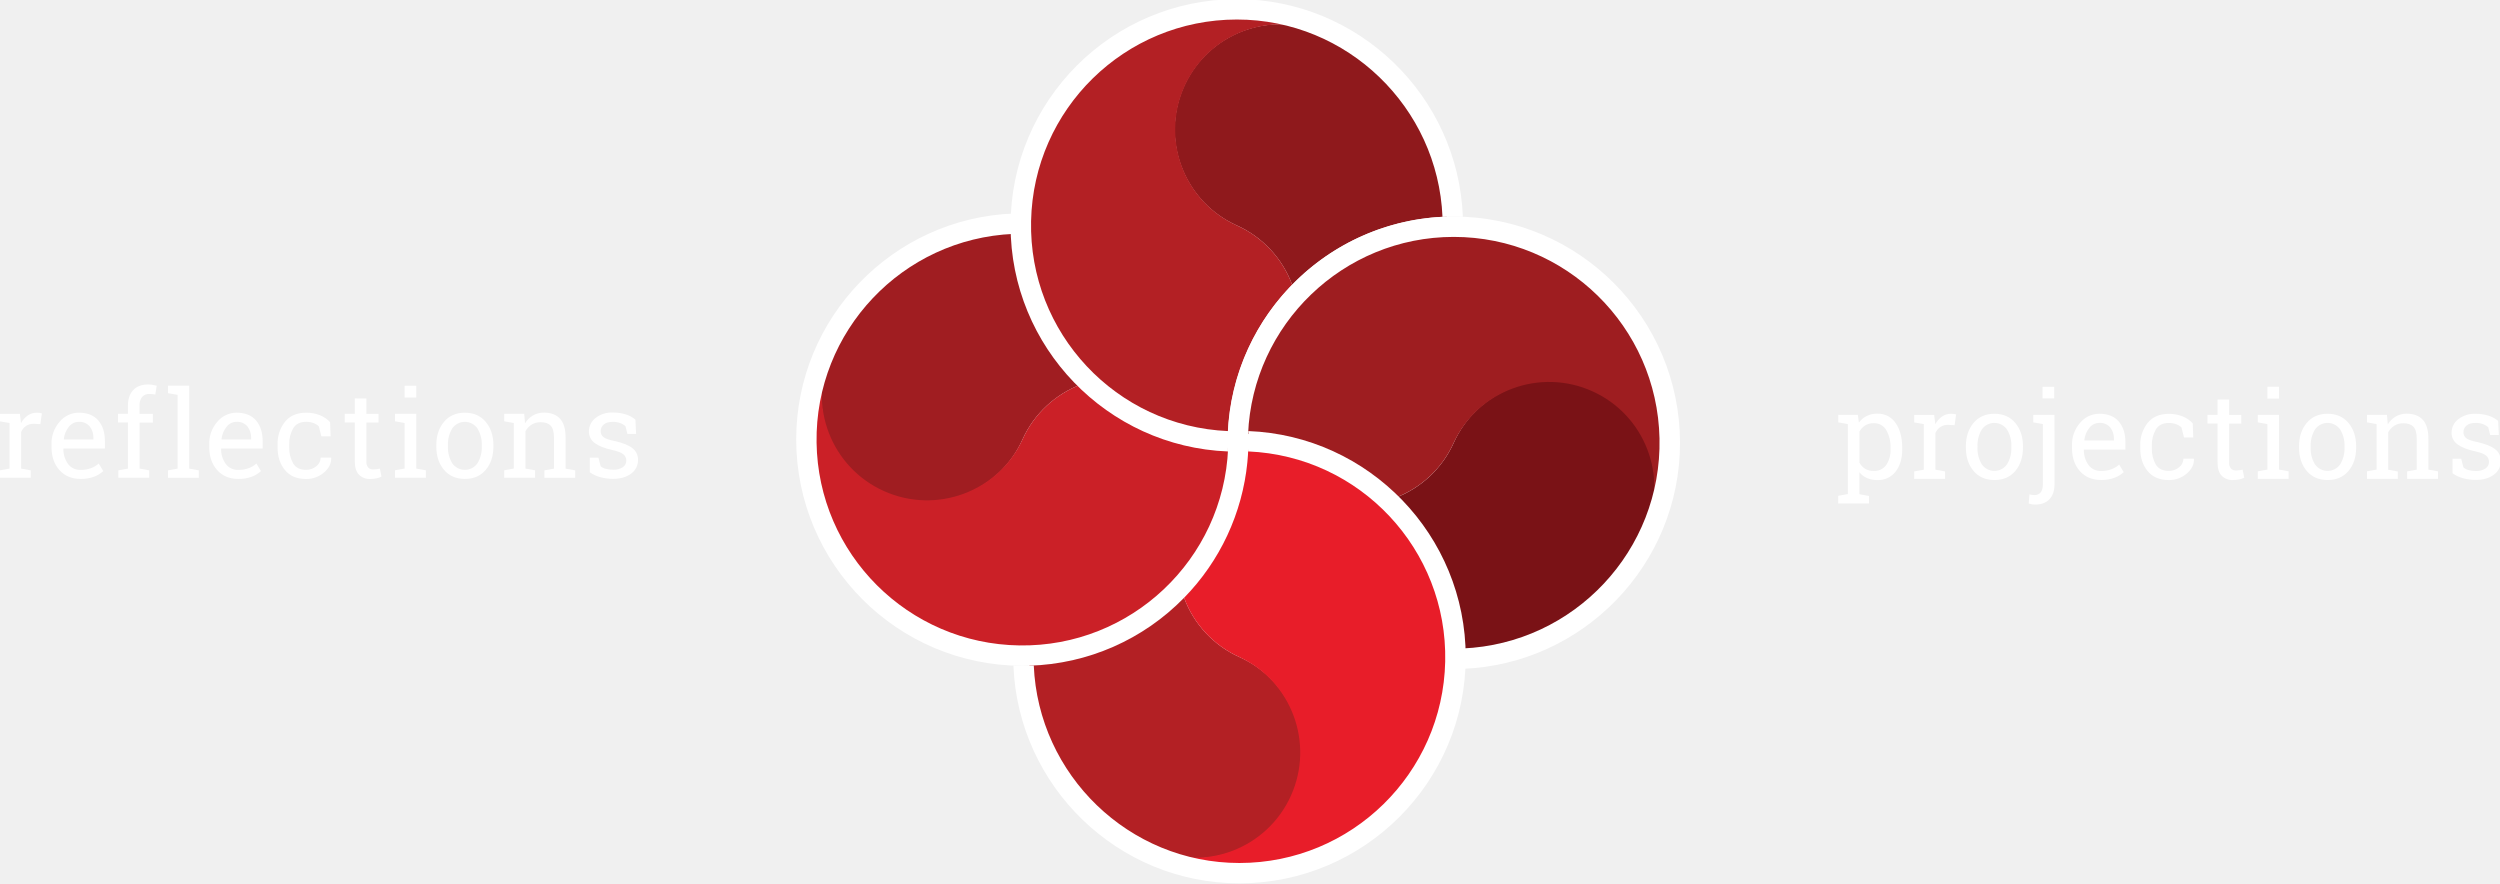
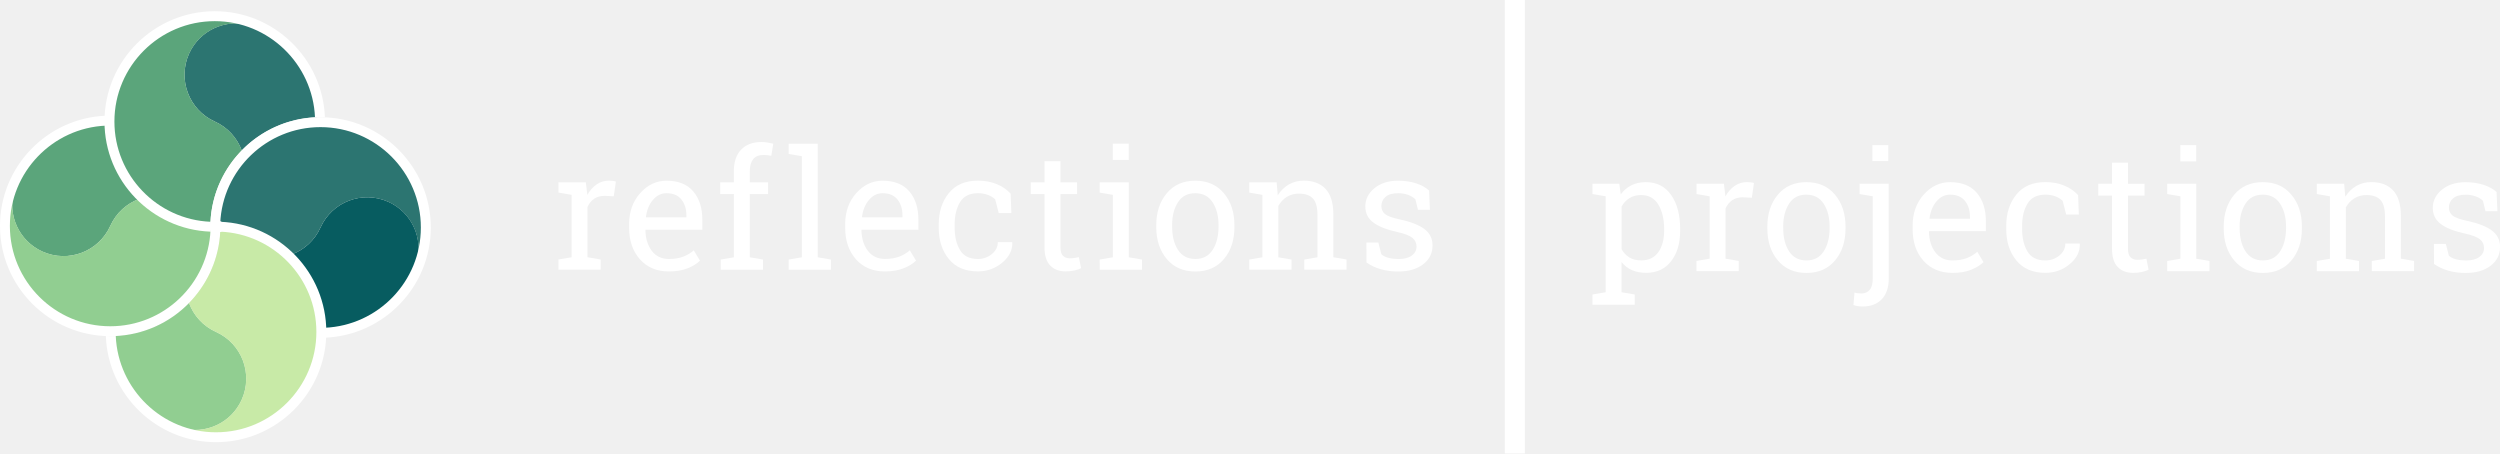
- <svg xmlns="http://www.w3.org/2000/svg" id="Layer_1" data-name="Layer 1" viewBox="0 0 1441 509">
-   <defs>
-     <style>
-       .cls-1 {
-         fill: #a01d21;
-       }
- 
-       .cls-2 {
-         fill: none;
-       }
- 
-       .cls-3 {
-         fill: #cb2027;
-       }
- 
-       .cls-4 {
-         fill: #fff;
-       }
- 
-       .cls-5 {
-         fill: #8f191c;
-       }
- 
-       .cls-6 {
-         fill: #b32024;
-       }
- 
-       .cls-7 {
-         fill: #e81d29;
-       }
- 
-       .cls-8 {
-         fill: #7a1216;
-       }
- 
-       .cls-9 {
-         fill: #9e1d20;
-       }
-     </style>
-   </defs>
-   <path class="cls-1" d="M589.34,253.36a60.45,60.45,0,0,1,34.18-31.91,130,130,0,0,1-39.3-89.17,120.55,120.55,0,0,0-108.44,79.36,60.64,60.64,0,0,0,113.56,41.72Z" />
-   <path class="cls-2" d="M705.23,276.47c0-.08,0-.17,0-.25C705.23,276.31,705.23,276.39,705.23,276.47Z" />
-   <path class="cls-2" d="M705,284.18c0-.1,0-.2,0-.3C705,284,705,284.09,705,284.18Z" />
-   <path class="cls-3" d="M704.55,287.57a60.55,60.55,0,0,1-4.62,15.6,121.29,121.29,0,1,1-221.19-99.62,60.65,60.65,0,0,0,110.59,49.81,60.45,60.45,0,0,1,34.18-31.91,130,130,0,0,0,78.22,36.5h0c2.58.25,5.2.41,7.82.51a120.94,120.94,0,0,1-5,29.35C704.54,287.73,704.54,287.65,704.55,287.57Z" />
-   <path class="cls-4" d="M714.53,258.58q-3.34,0-6.64-.17A118.67,118.67,0,1,1,584.29,134.81q-.17-3.3-.17-6.64c0-1.71.06-3.4.13-5.1-69.56,2.69-125.32,60.08-125.32,130.28A130.56,130.56,0,0,0,589.34,383.77c70.2,0,127.6-55.76,130.29-125.32C717.94,258.52,716.24,258.58,714.53,258.58Z" />
-   <path class="cls-5" d="M712.9,129.95a60.45,60.45,0,0,1,31.91,34.18A130,130,0,0,1,834,124.83,120.55,120.55,0,0,0,754.61,16.39,60.64,60.64,0,0,0,712.9,129.95Z" />
-   <path class="cls-2" d="M689.79,245.82h0Z" />
-   <path class="cls-2" d="M682.08,245.56l.3,0Z" />
-   <path class="cls-6" d="M678.69,245.14a60.55,60.55,0,0,1-15.6-4.62A121.29,121.29,0,1,1,762.71,19.33,60.65,60.65,0,0,0,712.9,129.93a60.45,60.45,0,0,1,31.91,34.18,130,130,0,0,0-36.5,78.22h0c-.25,2.59-.41,5.2-.51,7.82a120.94,120.94,0,0,1-29.35-5Z" />
-   <path class="cls-4" d="M707.68,255.12q0-3.34.17-6.64A118.67,118.67,0,0,1,712.9,11.25c63.74,0,115.89,50.67,118.55,113.77q3.3-.17,6.64-.17c1.71,0,3.4.06,5.1.13C840.5,55.42,783.11-.49,712.9-.49A130.56,130.56,0,0,0,582.49,129.93c0,70.2,55.76,127.6,125.32,130.29C707.74,258.52,707.68,256.82,707.68,255.12Z" />
-   <path class="cls-6" d="M714.42,378.75a60.45,60.45,0,0,1-31.91-34.18,129.82,129.82,0,0,1-89.15,39.14A120.51,120.51,0,0,0,672.71,492.3a60.64,60.64,0,0,0,41.72-113.56Z" />
-   <path class="cls-2" d="M737.54,262.86h0Z" />
-   <path class="cls-2" d="M745.25,263.11l-.3,0Z" />
-   <path class="cls-7" d="M748.63,263.54a60.55,60.55,0,0,1,15.6,4.62,121.29,121.29,0,1,1-99.62,221.19,60.65,60.65,0,0,0,49.81-110.59,60.45,60.45,0,0,1-31.91-34.18A130,130,0,0,0,719,266.35h0c.25-2.59.41-5.2.51-7.82a120.94,120.94,0,0,1,29.35,5Z" />
-   <path class="cls-4" d="M719.51,260.14a24.14,24.14,0,0,1-11.66,0,22.47,22.47,0,0,1,0-11.66,17.66,17.66,0,0,1,11.66,0,15.94,15.94,0,0,1,0,11.66Z" />
-   <path class="cls-8" d="M837.94,255.23a60.45,60.45,0,0,1-34.18,31.91,130,130,0,0,1,39.3,89.17A120.55,120.55,0,0,0,951.5,296.95a60.64,60.64,0,0,0-113.56-41.72Z" />
-   <path class="cls-2" d="M722.05,232.11c0,.08,0,.17,0,.25C722.06,232.28,722.06,232.19,722.05,232.11Z" />
-   <path class="cls-2" d="M722.31,224.4c0,.1,0,.2,0,.3C722.28,224.6,722.3,224.5,722.31,224.4Z" />
-   <path class="cls-9" d="M722.73,221a60.55,60.55,0,0,1,4.62-15.6A121.29,121.29,0,1,1,948.54,305a60.65,60.65,0,0,0-110.59-49.81,60.45,60.45,0,0,1-34.18,31.91,130,130,0,0,0-78.22-36.5h0c-2-.2-4.09-.34-6.16-.44-.56,0,0-1-.51-1,0-.66-1.09-.37-1-1a120.8,120.8,0,0,1,4.93-27.36C722.75,220.86,722.75,220.94,722.73,221Z" />
-   <path class="cls-4" d="M712.75,250c2.23,0,4.44.09,6.64.2,2.66-63.1,54.81-113.65,118.55-113.65A118.67,118.67,0,0,1,843,373.78q.17,3.3.17,6.64c0,1.71-.06,3.4-.13,5.1,69.56-2.69,125.32-60.08,125.32-130.28A130.56,130.56,0,0,0,837.94,124.82c-70.2,0-127.6,55.76-130.29,125.32C709.35,250.07,711,250,712.75,250Z" />
-   <path class="cls-4" d="M719.65,253.56q0,3.34-.17,6.64a118.67,118.67,0,0,1-5.06,237.23c-63.74,0-115.89-50.76-118.55-113.86-2.2.11-4.3.2-6.53.2-1.71,0-3.51-.1-5.21-.16,2.69,69.56,60.08,125.55,130.28,125.55A130.56,130.56,0,0,0,844.84,378.75c0-70.2-55.76-127.6-125.32-130.29C719.58,250.15,719.65,251.85,719.65,253.56Z" />
+ <svg xmlns="http://www.w3.org/2000/svg" version="1.1" id="Layer_1" x="0px" y="0px" viewBox="0 0 4857.3 881" style="enable-background:new 0 0 4857.3 881;" xml:space="preserve">
+   <style type="text/css">
+ 	.st0{fill:#FFFFFF;}
+ 	.st1{fill:#5BA57B;}
+ 	.st2{fill:none;}
+ 	.st3{fill:#91CE91;}
+ 	.st4{fill:#2C7571;}
+ 	.st5{fill:#C8EAA7;}
+ 	.st6{fill:#075C60;}
+ </style>
  <g>
-     <path class="cls-4" d="M-.05,242.87v-4.32H11.47l.65,5.34A12.85,12.85,0,0,1,16,239.47a9,9,0,0,1,5.25-1.6,11.44,11.44,0,0,1,1.62.12,9,9,0,0,1,1.27.26l-.88,6.22-3.81-.2A7.67,7.67,0,0,0,15,245.51,8,8,0,0,0,12.19,249V270.1l5.54,1v4.28H-.05v-4.28l5.54-1V243.83Z" />
-     <path class="cls-4" d="M46.45,276.05q-7.68,0-12.22-5.12t-4.54-13.27v-1.5a18.86,18.86,0,0,1,4.67-13.07,14.4,14.4,0,0,1,11.06-5.22q7.41,0,11.24,4.49t3.82,12v4.18H36.63l-.1.17a14.54,14.54,0,0,0,2.69,8.72,8.56,8.56,0,0,0,7.24,3.42,16.85,16.85,0,0,0,6-1,13.73,13.73,0,0,0,4.44-2.67l2.62,4.35a16.06,16.06,0,0,1-5.22,3.21A20.86,20.86,0,0,1,46.45,276.05Zm-1-32.91A7.26,7.26,0,0,0,39.69,246a13.44,13.44,0,0,0-2.92,7.12l.07.17h17v-.88a10.27,10.27,0,0,0-2.11-6.59A7.51,7.51,0,0,0,45.43,243.15Z" />
-     <path class="cls-4" d="M68,243.52v-5h5.74V233.9q0-5.88,3.08-9.09t8.58-3.21a14.85,14.85,0,0,1,2.33.19q1.17.19,2.6.53l-.82,5.1q-.61-.14-1.48-.24a15.27,15.27,0,0,0-1.78-.1,5.33,5.33,0,0,0-4.39,1.75,7.87,7.87,0,0,0-1.43,5.08v4.66h7.68v5H80.46V270.1l5.54,1v4.28H68.22v-4.28l5.54-1V243.52Z" />
-     <path class="cls-4" d="M96.82,226.63v-4.32h12.24v47.8l5.54,1v4.28H96.82v-4.28l5.54-1V227.58Z" />
-     <path class="cls-4" d="M137.37,276.05q-7.68,0-12.22-5.12t-4.54-13.27v-1.5a18.86,18.86,0,0,1,4.67-13.07,14.4,14.4,0,0,1,11.06-5.22q7.41,0,11.24,4.49t3.82,12v4.18H127.54l-.1.17a14.54,14.54,0,0,0,2.69,8.72,8.56,8.56,0,0,0,7.24,3.42,16.85,16.85,0,0,0,6-1,13.73,13.73,0,0,0,4.44-2.67l2.62,4.35a16.06,16.06,0,0,1-5.22,3.21A20.86,20.86,0,0,1,137.37,276.05Zm-1-32.91A7.26,7.26,0,0,0,130.6,246a13.44,13.44,0,0,0-2.92,7.12l.07.17h17v-.88a10.27,10.27,0,0,0-2.11-6.59A7.51,7.51,0,0,0,136.35,243.15Z" />
-     <path class="cls-4" d="M176.44,270.82a9,9,0,0,0,5.86-2.06,6.28,6.28,0,0,0,2.53-5h6l.07.2q.17,4.76-4.23,8.45a15.48,15.48,0,0,1-10.25,3.69q-8,0-12.25-5.23T160,257.66v-1.43a20.16,20.16,0,0,1,4.25-13.1q4.25-5.25,12.24-5.25a20.53,20.53,0,0,1,7.94,1.46,16,16,0,0,1,5.83,4l.31,8.16h-5.34l-1.46-5.78a8.86,8.86,0,0,0-3.06-1.87,11.74,11.74,0,0,0-4.22-.71q-5.27,0-7.53,3.79a17.85,17.85,0,0,0-2.26,9.3v1.43a18.07,18.07,0,0,0,2.24,9.4Q171.14,270.82,176.44,270.82Z" />
-     <path class="cls-4" d="M211.19,229.69v8.87h7v5h-7v22.33a5,5,0,0,0,1.07,3.64,3.87,3.87,0,0,0,2.84,1.05,14.58,14.58,0,0,0,2-.15q1.1-.15,1.85-.32l.92,4.59a8.58,8.58,0,0,1-2.79,1,17.62,17.62,0,0,1-3.67.39,8.67,8.67,0,0,1-6.49-2.46q-2.41-2.46-2.41-7.73V243.52h-5.81v-5h5.81v-8.87Z" />
-     <path class="cls-4" d="M227.69,271.06l5.54-1V243.83l-5.54-1v-4.32h12.24V270.1l5.54,1v4.28H227.69Zm12.24-41.91h-6.7v-6.83h6.7Z" />
-     <path class="cls-4" d="M251.49,256.61q0-8.16,4.42-13.44t12-5.29q7.61,0,12.05,5.27t4.44,13.46v.75q0,8.23-4.42,13.46t-12,5.23q-7.65,0-12.07-5.25t-4.42-13.44Zm6.7.75a17.44,17.44,0,0,0,2.46,9.65,8.87,8.87,0,0,0,14.57,0,17.35,17.35,0,0,0,2.48-9.65v-.75a17.39,17.39,0,0,0-2.48-9.62,8.84,8.84,0,0,0-14.58,0,17.58,17.58,0,0,0-2.45,9.62Z" />
-     <path class="cls-4" d="M290.63,271.06l5.54-1V243.83l-5.54-1v-4.32h11.52l.48,5.47a13.35,13.35,0,0,1,4.61-4.54,12.29,12.29,0,0,1,6.31-1.61q5.95,0,9.21,3.48T326,252.12v18l5.54,1v4.28H313.78v-4.28l5.54-1V252.26q0-4.86-1.92-6.9t-5.86-2a9.44,9.44,0,0,0-5.12,1.39,10.19,10.19,0,0,0-3.55,3.81V270.1l5.54,1v4.28H290.63Z" />
-     <path class="cls-4" d="M366.64,250.12h-5l-1.09-4.42a9.08,9.08,0,0,0-3.08-1.85,11.87,11.87,0,0,0-4.2-.7q-3.57,0-5.3,1.56a4.9,4.9,0,0,0-1.73,3.77,4.21,4.21,0,0,0,1.53,3.43q1.53,1.26,6.22,2.24,7,1.5,10.37,4.06a8.19,8.19,0,0,1,3.4,6.88,9.5,9.5,0,0,1-4,7.92q-4,3-10.35,3a26.87,26.87,0,0,1-7.51-1,20,20,0,0,1-5.95-2.8l0-8.4h5l1.26,4.93a7,7,0,0,0,3.14,1.53,17.37,17.37,0,0,0,4.06.48,9.48,9.48,0,0,0,5.59-1.45,4.46,4.46,0,0,0,2-3.79,4.56,4.56,0,0,0-1.68-3.64q-1.68-1.43-6.37-2.48-6.7-1.46-10.1-4a8,8,0,0,1-3.4-6.8,9.6,9.6,0,0,1,3.82-7.65,15.09,15.09,0,0,1,9.94-3.16,24.16,24.16,0,0,1,7.51,1.09,15.67,15.67,0,0,1,5.54,3Z" />
+     <path class="st0" d="M1085,374.1v-19.9h53.2l3,24.6c4.3-8.1,10.4-15.1,17.8-20.4c7.1-4.9,15.6-7.5,24.2-7.4c2.5,0,5,0.2,7.5,0.5   c2,0.3,4,0.6,5.9,1.2l-4.1,28.7l-17.6-0.9c-8.2,0-15,1.9-20.6,5.7c-5.7,4-10.2,9.6-12.9,16.1v97.5l25.6,4.4V524h-82v-19.8l25.6-4.4   V378.6L1085,374.1z" />
+     <path class="st0" d="M1299.7,527.4c-23.6,0-42.5-7.9-56.4-23.6s-21-36.2-21-61.3v-6.9c0-24.2,7.2-44.3,21.6-60.4   s31.4-24.1,51.1-24.1c22.8,0,40.1,6.9,51.9,20.7c11.8,13.8,17.7,32.2,17.7,55.2v19.3h-110.1l-0.5,0.8c0.3,16.3,4.4,29.7,12.4,40.3   c8,10.5,19.1,15.8,33.4,15.8c10.5,0,19.6-1.5,27.6-4.5c7.5-2.8,14.5-7,20.5-12.3l12.1,20.1c-6.1,5.9-14.1,10.8-24.1,14.8   S1313.8,527.4,1299.7,527.4z M1295,375.4c-10.4,0-19.2,4.4-26.5,13.1s-11.8,19.7-13.5,32.9l0.3,0.8h78.3v-4.1   c0-12.1-3.2-22.3-9.7-30.5S1307.8,375.4,1295,375.4z" />
+     <path class="st0" d="M1399.3,377.1v-22.9h26.5v-21.5c0-18.1,4.7-32.1,14.2-42s22.7-14.8,39.6-14.8c3.6,0,7.2,0.3,10.8,0.9   c3.6,0.6,7.6,1.4,12,2.4l-3.8,23.5c-1.9-0.4-4.2-0.8-6.8-1.1c-2.7-0.3-5.5-0.5-8.2-0.5c-9.1,0-15.9,2.7-20.2,8.1   s-6.6,13.2-6.6,23.5v21.5h35.5v22.9h-35.5v122.8l25.6,4.4v19.8h-82.1v-19.8l25.6-4.4V377.1H1399.3z" />
+     <path class="st0" d="M1532.3,299.1v-19.9h56.5v220.7l25.6,4.4v19.8h-82.1v-19.8l25.6-4.4V303.5L1532.3,299.1z" />
+     <path class="st0" d="M1719.5,527.4c-23.6,0-42.5-7.9-56.4-23.6s-21-36.2-21-61.3v-6.9c0-24.2,7.2-44.3,21.6-60.4   s31.4-24.1,51.1-24.1c22.8,0,40.1,6.9,51.9,20.7c11.8,13.8,17.7,32.2,17.7,55.2v19.3h-110.2l-0.5,0.8c0.3,16.3,4.5,29.7,12.5,40.2   s19.1,15.8,33.4,15.8c10.5,0,19.6-1.5,27.6-4.5c7.5-2.8,14.5-7,20.5-12.3l12.1,20.1c-6.1,5.9-14.1,10.8-24.1,14.8   C1745.6,525.3,1733.6,527.3,1719.5,527.4z M1714.8,375.4c-10.4,0-19.2,4.4-26.5,13.1s-11.8,19.7-13.5,32.9l0.3,0.8h78.3v-4.1   c0-12.1-3.2-22.3-9.7-30.5S1727.6,375.4,1714.8,375.4z" />
+     <path class="st0" d="M1899.9,503.2c9.9,0.1,19.5-3.2,27.1-9.5c7.8-6.3,11.7-14.1,11.7-23.3h27.8l0.3,0.9c0.5,14.7-6,27.7-19.5,39   c-13.5,11.3-29.3,17-47.3,17c-24.7,0-43.5-8.1-56.6-24.2c-13.1-16.1-19.6-36.4-19.5-60.8v-6.6c0-24.2,6.5-44.3,19.6-60.5   s31.9-24.2,56.5-24.2c13.6,0,25.8,2.2,36.7,6.8c10.2,4.1,19.4,10.4,26.9,18.5l1.4,37.7h-24.6l-6.8-26.7c-4.1-3.8-8.9-6.7-14.1-8.6   c-6.2-2.3-12.8-3.4-19.5-3.3c-16.2,0-27.8,5.8-34.8,17.5s-10.4,26-10.4,42.9v6.6c0,17.4,3.5,31.8,10.4,43.4   S1883.6,503.1,1899.9,503.2z" />
+     <path class="st0" d="M2060.4,313.2v41h32.2v22.9h-32.2v103.1c0,8,1.6,13.6,4.9,16.8c3.3,3.2,7.7,4.9,13.1,4.9   c3.1,0,6.1-0.3,9.2-0.7c3.4-0.5,6.2-1,8.6-1.5l4.2,21.2c-2.9,1.9-7.2,3.4-12.9,4.6c-5.6,1.2-11.3,1.8-17,1.8   c-12.6,0-22.6-3.8-30-11.4c-7.4-7.6-11.2-19.5-11.1-35.7V377.1h-26.8v-22.9h26.8v-41H2060.4z" />
+     <path class="st0" d="M2136.6,504.3l25.6-4.4V378.6l-25.6-4.4v-20h56.6v145.7l25.6,4.4v19.8h-82.1L2136.6,504.3z M2193.1,310.7h-31   v-31.6h31V310.7z" />
+     <path class="st0" d="M2246.5,437.6c0-25.1,6.8-45.8,20.4-62.1c13.6-16.3,32.1-24.4,55.4-24.4c23.4,0,42,8.1,55.6,24.3   s20.5,36.9,20.5,62.2v3.5c0,25.3-6.8,46.1-20.4,62.2c-13.6,16.1-32.1,24.2-55.4,24.2c-23.5,0-42.1-8.1-55.7-24.3   c-13.6-16.2-20.4-36.9-20.4-62.1L2246.5,437.6z M2277.4,441c0,18,3.8,32.9,11.4,44.6s18.9,17.6,33.8,17.6   c14.7,0,25.8-5.9,33.4-17.6c7.6-11.7,11.4-26.6,11.5-44.6v-3.5c0-17.8-3.8-32.6-11.5-44.4c-7.6-11.8-18.9-17.7-33.8-17.7   c-14.9,0-26.1,5.9-33.6,17.7c-7.5,11.8-11.3,26.6-11.3,44.4v3.5H2277.4z" />
+     <path class="st0" d="M2427.2,504.3l25.6-4.4V378.6l-25.6-4.4v-20h53.2l2.2,25.3c5.3-8.6,12.6-15.9,21.3-21   c8.9-5.1,18.9-7.6,29.1-7.5c18.3,0,32.5,5.4,42.5,16.1s15.1,27.3,15.1,49.7v83l25.6,4.4V524h-82.1v-19.7l25.6-4.4v-82.4   c0-15-3-25.6-8.9-31.9s-14.9-9.4-27.1-9.4c-8.3-0.2-16.5,2.1-23.6,6.4c-6.9,4.3-12.5,10.4-16.4,17.6v99.7l25.6,4.4V524h-82.1   L2427.2,504.3z" />
+     <path class="st0" d="M2778.2,407.6H2755l-5-20.4c-4.1-3.8-9-6.7-14.2-8.6c-6.2-2.2-12.8-3.3-19.4-3.2c-11,0-19.1,2.4-24.5,7.2   c-5.1,4.3-8,10.7-8,17.4c0,6.7,2.4,12,7.1,15.9s14.3,7.4,28.7,10.4c21.4,4.6,37.4,10.9,47.9,18.8s15.7,18.5,15.7,31.8   c0,15.1-6.1,27.3-18.3,36.6s-28.1,14-47.8,14c-11.7,0.2-23.4-1.3-34.7-4.5c-9.8-2.8-19.1-7.1-27.5-13l-0.2-38.8h23.2l5.8,22.8   c3.6,3.2,8.4,5.6,14.5,7.1s12.4,2.2,18.8,2.2c11,0,19.6-2.2,25.8-6.7s9.3-10.3,9.3-17.5c0.1-6.5-2.7-12.7-7.8-16.8   c-5.2-4.4-15-8.2-29.4-11.5c-20.6-4.5-36.2-10.6-46.6-18.4c-10.5-7.7-15.7-18.2-15.7-31.4c0-13.8,5.9-25.6,17.7-35.3   s27.1-14.6,45.9-14.6c12.9,0,24.4,1.7,34.7,5s18.8,8,25.6,14L2778.2,407.6z" />
+     <rect x="2923.7" class="st0" width="39" height="881" />
+     <path class="st0" d="M3094.1,572.2l25.6-4.4V381.4l-25.6-4.4v-20h52.1l2.8,20.7c5.4-7.5,12.4-13.6,20.6-17.7   c8.1-4.1,17.5-6.1,28.2-6.1c21,0,37.4,8.3,49.1,25c11.7,16.7,17.5,38.7,17.5,66.2v3.3c0,24.5-5.9,44.2-17.6,59.2   c-11.7,15-27.9,22.5-48.5,22.5c-10.5,0-19.6-1.8-27.6-5.3c-7.9-3.5-14.8-8.9-20.2-15.6v58.6l25.6,4.4v19.9H3094L3094.1,572.2z    M3233.3,445.1c0-19.3-3.8-35.2-11.3-47.6s-18.7-18.5-33.6-18.5c-8.8,0-16.3,2-22.6,6c-6.4,4.1-11.6,9.7-15.2,16.3V484   c3.5,6.7,8.8,12.3,15.1,16.2c6.2,3.8,13.9,5.7,23,5.7c14.7,0,25.8-5.3,33.3-16s11.3-24.5,11.3-41.6V445.1z" />
+     <path class="st0" d="M3296.2,377v-20h53.2l3,24.6c4.3-8.1,10.4-15.1,17.8-20.4c7.1-4.9,15.6-7.5,24.2-7.4c2.5,0,5,0.2,7.5,0.5   c2,0.3,4,0.6,5.9,1.2l-4.1,28.7l-17.6-0.9c-8.2,0-15,1.9-20.6,5.7c-5.7,4-10.2,9.6-12.9,16.1v97.5l25.6,4.4v19.8h-82.1V507   l25.6-4.4V381.4L3296.2,377z" />
+     <path class="st0" d="M3433.8,440.4c0-25.1,6.8-45.8,20.4-62.1c13.6-16.3,32.1-24.4,55.4-24.4c23.4,0,42,8.1,55.6,24.3   s20.5,36.9,20.5,62.2v3.5c0,25.3-6.8,46.1-20.4,62.2s-32.1,24.2-55.4,24.2c-23.5,0-42.1-8.1-55.7-24.3   c-13.6-16.2-20.4-36.9-20.4-62.1L3433.8,440.4z M3464.7,443.8c0,18,3.8,32.9,11.4,44.6c7.6,11.7,18.9,17.6,33.8,17.6   c14.7,0,25.8-5.9,33.4-17.6c7.6-11.7,11.4-26.6,11.5-44.6v-3.5c0-17.8-3.8-32.6-11.5-44.4c-7.6-11.8-18.9-17.7-33.8-17.7   c-14.9,0-26.1,5.9-33.6,17.7s-11.3,26.6-11.3,44.4L3464.7,443.8z" />
+     <path class="st0" d="M3669.7,540.9c0,17.5-4.5,30.9-13.5,40.4s-21.5,14.2-37.5,14.2c-3,0-6.1-0.2-9.1-0.7c-2.9-0.5-5.7-1.2-8.5-2.1   l2-24.3c2.1,0.7,4.3,1.1,6.4,1.3c2.3,0.3,4.6,0.5,6.9,0.5c6.8,0,12.2-2.3,16.2-6.9c4-4.6,6-12.1,6-22.5V381.4L3613,377v-20h56.5   L3669.7,540.9z M3668.8,312.9h-30.9V282h30.9V312.9z" />
+     <path class="st0" d="M3793.6,530.2c-23.6,0-42.5-7.9-56.5-23.6c-14-15.7-21-36.2-21-61.3v-6.9c0-24.2,7.2-44.3,21.6-60.4   s31.4-24.1,51.1-24.1c22.8,0,40.1,6.9,51.9,20.7c11.8,13.8,17.7,32.2,17.7,55.2v19.3h-110.1l-0.5,0.8c0.3,16.3,4.4,29.7,12.4,40.3   c8,10.5,19.1,15.8,33.4,15.8c10.5,0,19.6-1.5,27.6-4.5c7.5-2.8,14.5-7,20.5-12.3l12.1,20.1c-6.1,5.9-14.1,10.8-24.1,14.8   C3819.7,528.2,3807.6,530.2,3793.6,530.2z M3788.9,378.2c-10.4,0-19.2,4.4-26.5,13.1s-11.8,19.7-13.5,32.9l0.3,0.8h78.3v-4.1   c0-12.1-3.2-22.3-9.7-30.5C3811.3,382.3,3801.7,378.2,3788.9,378.2z" />
+     <path class="st0" d="M3974,506c9.9,0.1,19.5-3.2,27.1-9.5c7.8-6.3,11.7-14.1,11.7-23.3h27.8l0.3,0.9c0.5,14.7-6,27.7-19.5,39   c-13.5,11.3-29.3,17-47.3,17c-24.7,0-43.5-8.1-56.6-24.2s-19.6-36.4-19.5-60.8v-6.6c0-24.2,6.5-44.3,19.6-60.5s31.9-24.2,56.5-24.2   c13.6,0,25.8,2.2,36.6,6.8c10.2,4.1,19.4,10.4,26.9,18.5l1.4,37.7h-24.6l-6.8-26.7c-4.1-3.8-8.9-6.7-14.1-8.6   c-6.2-2.3-12.8-3.4-19.5-3.3c-16.2,0-27.8,5.8-34.8,17.5s-10.4,26-10.4,42.9v6.6c0,17.4,3.5,31.8,10.4,43.4S3957.7,506,3974,506z" />
+     <path class="st0" d="M4134.5,316.1v41h32.2V380h-32.2v103.1c0,8,1.6,13.6,5,16.8c3.3,3.2,7.7,4.9,13.1,4.9c3.1,0,6.1-0.3,9.2-0.7   c3.4-0.5,6.2-1,8.5-1.5l4.2,21.2c-2.9,1.9-7.2,3.4-12.9,4.6c-5.6,1.2-11.3,1.8-17,1.8c-12.6,0-22.6-3.8-30-11.4   c-7.4-7.6-11.2-19.5-11.1-35.7V380h-26.8v-23h26.8v-41L4134.5,316.1z" />
+     <path class="st0" d="M4210.7,507.1l25.6-4.4V381.4l-25.6-4.4v-20h56.5v145.7l25.6,4.4v19.8h-82.1V507.1z M4267.1,313.6h-30.9V282   h30.9V313.6z" />
+     <path class="st0" d="M4320.5,440.4c0-25.1,6.8-45.8,20.4-62.1c13.6-16.3,32.1-24.4,55.4-24.4c23.4,0,42,8.1,55.6,24.3   s20.5,36.9,20.5,62.2v3.5c0,25.3-6.8,46.1-20.4,62.2s-32.1,24.2-55.4,24.2c-23.5,0-42.1-8.1-55.7-24.3s-20.4-36.9-20.4-62.1V440.4z    M4351.5,443.8c0,18,3.8,32.9,11.4,44.6s18.9,17.6,33.8,17.6c14.7,0,25.8-5.9,33.4-17.6s11.4-26.6,11.5-44.6v-3.5   c0-17.8-3.8-32.6-11.5-44.4s-18.9-17.7-33.8-17.7s-26.1,5.9-33.6,17.7s-11.3,26.6-11.3,44.4L4351.5,443.8z" />
+     <path class="st0" d="M4501.3,507.1l25.6-4.4V381.4l-25.6-4.4v-20h53.2l2.2,25.3c5.3-8.6,12.6-15.9,21.3-21   c8.9-5.1,18.9-7.6,29.1-7.5c18.3,0,32.5,5.4,42.5,16.1s15.1,27.3,15.1,49.7v83l25.6,4.4v19.8h-82.1v-19.7l25.6-4.4v-82.4   c0-15-3-25.6-8.9-31.9s-14.9-9.4-27.1-9.4c-8.3-0.2-16.5,2.1-23.6,6.4c-6.9,4.3-12.5,10.4-16.4,17.6v99.7l25.6,4.4v19.8h-82.1   L4501.3,507.1z" />
+     <path class="st0" d="M4852.3,410.4h-23.2l-5-20.4c-4.1-3.8-8.9-6.7-14.2-8.5c-6.2-2.2-12.8-3.3-19.4-3.2c-11,0-19.1,2.4-24.5,7.2   c-5.1,4.3-8,10.7-8,17.4c0,6.7,2.4,11.9,7.1,15.9c4.7,3.9,14.3,7.4,28.7,10.4c21.5,4.6,37.4,10.9,47.9,18.8s15.7,18.5,15.7,31.7   c0,15.1-6.1,27.3-18.3,36.6c-12.2,9.3-28.1,14-47.8,14c-11.7,0.2-23.4-1.3-34.7-4.5c-9.8-2.8-19.1-7.1-27.5-13l-0.2-38.8h23.2   l5.8,22.8c3.6,3.2,8.4,5.6,14.5,7.1s12.4,2.2,18.8,2.2c11,0,19.6-2.2,25.8-6.7s9.3-10.3,9.3-17.5c0.1-6.5-2.7-12.7-7.8-16.8   c-5.2-4.4-15-8.2-29.5-11.4c-20.6-4.5-36.2-10.6-46.6-18.4s-15.7-18.2-15.7-31.4c0-13.8,5.9-25.6,17.7-35.3s27.1-14.6,45.9-14.6   c12.9,0,24.4,1.7,34.7,5c10.3,3.3,18.8,8,25.6,14L4852.3,410.4z" />
  </g>
  <g>
-     <path class="cls-4" d="M1059.56,285.77l5.54-1V244.44l-5.54-1v-4.32h11.29l.61,4.49a12.38,12.38,0,0,1,4.47-3.84,13.4,13.4,0,0,1,6.1-1.33,12.23,12.23,0,0,1,10.62,5.42q3.79,5.42,3.79,14.33V259q0,8-3.81,12.83a12.59,12.59,0,0,1-10.5,4.88,14.59,14.59,0,0,1-6-1.14,11.54,11.54,0,0,1-4.37-3.38v12.68l5.54,1v4.32h-17.78Zm30.15-27.54a19.53,19.53,0,0,0-2.45-10.3,8,8,0,0,0-7.27-4,9,9,0,0,0-4.9,1.29,9.72,9.72,0,0,0-3.3,3.54v17.92a8.75,8.75,0,0,0,8.26,4.76,8.26,8.26,0,0,0,7.21-3.47,15.28,15.28,0,0,0,2.45-9Z" />
-     <path class="cls-4" d="M1103.34,243.49v-4.32h11.52l.65,5.34a12.85,12.85,0,0,1,3.86-4.42,9,9,0,0,1,5.25-1.6,11.44,11.44,0,0,1,1.62.12,9,9,0,0,1,1.27.26l-.88,6.22-3.81-.2a7.67,7.67,0,0,0-4.45,1.24,8,8,0,0,0-2.79,3.48v21.11l5.54,1V276h-17.78v-4.28l5.54-1V244.44Z" />
-     <path class="cls-4" d="M1133.13,257.22q0-8.16,4.42-13.44t12-5.29q7.61,0,12.05,5.27t4.44,13.46V258q0,8.23-4.42,13.46t-12,5.23q-7.65,0-12.07-5.25T1133.13,258Zm6.7.75a17.44,17.44,0,0,0,2.46,9.65,8.87,8.87,0,0,0,14.57,0,17.35,17.35,0,0,0,2.48-9.65v-.75a17.39,17.39,0,0,0-2.48-9.62,8.84,8.84,0,0,0-14.58,0,17.58,17.58,0,0,0-2.45,9.62Z" />
-     <path class="cls-4" d="M1184.23,279q0,5.68-2.92,8.75t-8.12,3.08a11.64,11.64,0,0,1-2-.15,13.62,13.62,0,0,1-1.84-.46l.44-5.27a7.14,7.14,0,0,0,1.39.29,12.15,12.15,0,0,0,1.5.12,4.44,4.44,0,0,0,3.52-1.5q1.31-1.5,1.31-4.86V244.44l-5.54-1v-4.32h12.24Zm-.2-49.36h-6.7v-6.7h6.7Z" />
-     <path class="cls-4" d="M1211.06,276.66q-7.68,0-12.22-5.12t-4.54-13.27v-1.5a18.86,18.86,0,0,1,4.67-13.07,14.4,14.4,0,0,1,11.06-5.22q7.41,0,11.24,4.49t3.82,12v4.18h-23.86l-.1.17a14.54,14.54,0,0,0,2.69,8.72,8.56,8.56,0,0,0,7.24,3.42,16.85,16.85,0,0,0,6-1,13.73,13.73,0,0,0,4.44-2.67l2.62,4.35a16.06,16.06,0,0,1-5.22,3.21A20.86,20.86,0,0,1,1211.06,276.66Zm-1-32.91a7.26,7.26,0,0,0-5.74,2.84,13.44,13.44,0,0,0-2.92,7.12l.07.17h17V253a10.27,10.27,0,0,0-2.11-6.59A7.51,7.51,0,0,0,1210,243.76Z" />
-     <path class="cls-4" d="M1250.13,271.43a9,9,0,0,0,5.86-2.06,6.28,6.28,0,0,0,2.53-5h6l.07.2q.17,4.76-4.23,8.45a15.48,15.48,0,0,1-10.25,3.69q-8,0-12.25-5.23t-4.23-13.16v-1.43a20.16,20.16,0,0,1,4.25-13.1q4.25-5.25,12.24-5.25a20.53,20.53,0,0,1,7.94,1.46,16,16,0,0,1,5.83,4l.31,8.16h-5.34l-1.46-5.78a8.86,8.86,0,0,0-3.06-1.87,11.74,11.74,0,0,0-4.22-.71q-5.27,0-7.53,3.79a17.85,17.85,0,0,0-2.26,9.3v1.43a18.07,18.07,0,0,0,2.24,9.4Q1244.82,271.43,1250.13,271.43Z" />
-     <path class="cls-4" d="M1284.88,230.3v8.87h7v5h-7v22.33a5,5,0,0,0,1.07,3.64,3.87,3.87,0,0,0,2.84,1.05,14.58,14.58,0,0,0,2-.15q1.1-.15,1.85-.32l.92,4.59a8.58,8.58,0,0,1-2.79,1,17.62,17.62,0,0,1-3.67.39,8.67,8.67,0,0,1-6.49-2.46q-2.41-2.46-2.41-7.73V244.13h-5.81v-5h5.81V230.3Z" />
-     <path class="cls-4" d="M1301.38,271.67l5.54-1V244.44l-5.54-1v-4.32h12.24v31.55l5.54,1V276h-17.78Zm12.24-41.91h-6.7v-6.83h6.7Z" />
-     <path class="cls-4" d="M1325.17,257.22q0-8.16,4.42-13.44t12-5.29q7.61,0,12.05,5.27t4.44,13.46V258q0,8.23-4.42,13.46t-12,5.23q-7.65,0-12.07-5.25T1325.17,258Zm6.7.75a17.44,17.44,0,0,0,2.46,9.65,8.87,8.87,0,0,0,14.57,0,17.35,17.35,0,0,0,2.48-9.65v-.75a17.39,17.39,0,0,0-2.48-9.62,8.84,8.84,0,0,0-14.58,0,17.58,17.58,0,0,0-2.45,9.62Z" />
-     <path class="cls-4" d="M1364.32,271.67l5.54-1V244.44l-5.54-1v-4.32h11.52l.48,5.47a13.35,13.35,0,0,1,4.61-4.54,12.29,12.29,0,0,1,6.31-1.61q5.95,0,9.21,3.48t3.26,10.76v18l5.54,1V276h-17.78v-4.28l5.54-1V252.87q0-4.86-1.92-6.9t-5.86-2a9.44,9.44,0,0,0-5.12,1.39,10.19,10.19,0,0,0-3.55,3.81v21.59l5.54,1V276h-17.78Z" />
-     <path class="cls-4" d="M1440.33,250.73h-5l-1.09-4.42a9.07,9.07,0,0,0-3.08-1.85,11.88,11.88,0,0,0-4.2-.7q-3.57,0-5.3,1.56a4.9,4.9,0,0,0-1.73,3.77,4.21,4.21,0,0,0,1.53,3.43q1.53,1.26,6.22,2.24,7,1.5,10.37,4.06a8.19,8.19,0,0,1,3.4,6.88,9.5,9.5,0,0,1-4,7.92q-4,3-10.35,3a26.87,26.87,0,0,1-7.51-1,20,20,0,0,1-5.95-2.8l0-8.4h5l1.26,4.93A7,7,0,0,0,1423,271a17.37,17.37,0,0,0,4.06.48,9.48,9.48,0,0,0,5.59-1.45,4.45,4.45,0,0,0,2-3.79,4.56,4.56,0,0,0-1.68-3.64q-1.68-1.43-6.37-2.48-6.7-1.46-10.1-4a8,8,0,0,1-3.4-6.8,9.6,9.6,0,0,1,3.82-7.65,15.09,15.09,0,0,1,9.94-3.16,24.16,24.16,0,0,1,7.51,1.09,15.68,15.68,0,0,1,5.54,3Z" />
+     <g>
+       <path class="st1" d="M214.3,438.9c11.4-25.3,32.1-43.5,56.1-52.4C232,349,207.6,297.3,205.8,240c-48,1.9-95.4,21.2-132,57.8    c-21.2,21.2-36.6,46.1-46.2,72.6c-13.6,46.9,9,97.8,54.8,118.4C132.6,511.4,191.6,489.1,214.3,438.9z" />
+       <path class="st2" d="M404.7,476.9c0-0.1,0-0.3,0-0.4C404.6,476.6,404.6,476.7,404.7,476.9z" />
+       <path class="st2" d="M404.2,489.5c0-0.2,0-0.3,0.1-0.5C404.3,489.2,404.3,489.4,404.2,489.5z" />
+       <path class="st3" d="M403.5,495.1c-1.3,8.6-3.8,17.3-7.6,25.6c-21,46.5-59.7,85.1-111.2,104.5c-102.9,38.9-218-12.9-256.9-115.9    C8.4,458,11.6,403.5,32.6,357.1c-22.6,50.1-0.3,109,49.9,131.6s109.2,0.3,131.8-49.9c11.4-25.3,32.1-43.5,56.1-52.4    c33.9,33.1,78.7,55.1,128.5,60l0,0l0,0c4.2,0.4,8.5,0.7,12.9,0.8c-0.8,16.3-3.5,32.5-8.3,48.2    C403.5,495.4,403.5,495.2,403.5,495.1z" />
+       <path class="st0" d="M419.9,447.5c-3.7,0-7.3-0.1-10.9-0.3c-4.4,103.7-90,186.7-194.8,186.7c-107.5,0-195-87.5-195-195    c0-104.7,83-190.4,186.7-194.8c-0.2-3.6-0.3-7.3-0.3-10.9c0-2.8,0.1-5.6,0.2-8.4C91.6,229.3,0,323.6,0,438.9    C0,557,96.1,653.1,214.3,653.1c115.3,0,209.6-91.6,214-205.9C425.5,447.4,422.7,447.5,419.9,447.5z" />
+       <path class="st4" d="M417.2,236.1c25.3,11.4,43.5,32.1,52.4,56.1c37.5-38.4,89.2-62.8,146.5-64.6c-1.9-48-21.2-95.4-57.8-132    c-21.2-21.2-46.1-36.6-72.6-46.2c-46.9-13.6-97.8,9-118.4,54.8C344.8,154.5,367.1,213.5,417.2,236.1z" />
+       <path class="st2" d="M379.3,426.5c0.1,0,0.3,0,0.4,0C379.5,426.5,379.4,426.5,379.3,426.5z" />
+       <path class="st2" d="M366.6,426.1c0.2,0,0.3,0,0.5,0.1C366.9,426.1,366.8,426.1,366.6,426.1z" />
+       <path class="st1" d="M361,425.4c-8.6-1.3-17.3-3.8-25.6-7.6c-46.5-21-85.1-59.7-104.5-111.2C192,203.7,243.8,88.6,346.8,49.7    c51.4-19.5,105.9-16.2,152.3,4.7C449,31.8,390,54.2,367.4,104.3c-22.6,50.2-0.3,109.2,49.9,131.8c25.3,11.4,43.5,32.1,52.4,56.1    c-33.1,33.9-55.1,78.7-60,128.5l0,0l0,0c-0.4,4.2-0.7,8.5-0.8,12.9c-16.3-0.8-32.5-3.5-48.2-8.3    C360.8,425.4,360.9,425.4,361,425.4z" />
+       <path class="st0" d="M408.7,441.8c0-3.7,0.1-7.3,0.3-10.9c-103.7-4.4-186.7-90-186.7-194.8c0-107.5,87.5-195,195-195    C522,41.1,607.6,124.4,612,228c3.6-0.2,7.3-0.3,10.9-0.3c2.8,0,5.6,0.1,8.4,0.2c-4.4-114.3-98.7-206.1-214-206.1    C299.1,21.9,203,118,203,236.1c0,115.3,91.6,209.6,205.9,214C408.8,447.4,408.7,444.6,408.7,441.8z" />
+       <path class="st3" d="M419.7,644.9c-25.3-11.4-43.5-32.1-52.4-56.1c-37.5,38.4-89.1,62.5-146.5,64.3c1.9,48,21.2,95.6,57.8,132.2    c21.2,21.2,46.1,36.6,72.6,46.2c46.9,13.6,97.8-9,118.4-54.8C492.2,726.5,469.9,667.5,419.7,644.9z" />
+       <path class="st2" d="M457.7,454.5c-0.1,0-0.3,0-0.4,0C457.5,454.5,457.6,454.5,457.7,454.5z" />
+       <path class="st2" d="M470.4,454.9c-0.2,0-0.3,0-0.5-0.1C470.1,454.9,470.2,454.9,470.4,454.9z" />
+       <path class="st5" d="M475.9,455.6c8.6,1.3,17.3,3.8,25.6,7.6c46.5,21,85.1,59.7,104.5,111.2c38.9,102.9-12.9,218-115.9,256.9    c-51.4,19.5-105.9,16.2-152.3-4.7c50.1,22.6,109.1,0.2,131.7-49.9c22.6-50.2,0.3-109.2-49.9-131.8c-25.3-11.4-43.5-32.1-52.4-56.1    c33.1-33.9,55.1-78.7,60-128.5l0,0l0,0c0.4-4.2,0.7-8.5,0.8-12.9c16.3,0.8,32.5,3.5,48.2,8.3C476.2,455.6,476.1,455.6,475.9,455.6    z" />
+       <path class="st0" d="M428.1,450c-2.5,0.6-5.8,1.2-9.7,1.2c-3.8,0-7-0.6-9.5-1.2c-0.7-2.5-1.3-5.9-1.3-10.1c0-3.7,0.6-6.8,1.3-9.1    c2.1-0.7,5.4-1.6,9.6-1.6c4.1,0,7.4,0.9,9.6,1.6c0.8,2,1.7,5.1,1.8,9C430,444.4,428.9,447.9,428.1,450z" />
+       <path class="st6" d="M622.7,442c-11.4,25.3-32.1,43.5-56.1,52.4c38.4,37.5,62.8,89.2,64.6,146.5c48-1.9,95.4-21.2,132-57.8    c21.2-21.2,36.6-46.1,46.2-72.6c13.6-46.9-9-97.8-54.8-118.4C704.3,369.5,645.3,391.8,622.7,442z" />
+       <path class="st2" d="M432.3,404c0,0.1,0,0.3,0,0.4C432.3,404.3,432.3,404.1,432.3,404z" />
+       <path class="st2" d="M432.7,391.3c0,0.2,0,0.3-0.1,0.5C432.7,391.6,432.7,391.5,432.7,391.3z" />
+       <path class="st4" d="M433.4,385.8c1.3-8.6,3.8-17.3,7.6-25.6c21-46.5,59.7-85.1,111.2-104.5c102.9-38.9,218,12.9,256.9,115.9    c19.5,51.4,16.2,105.9-4.7,152.3c22.5-50.1,0.2-109.1-49.9-131.7c-50.2-22.6-109.2-0.3-131.8,49.9c-11.4,25.3-32.1,43.5-56.1,52.4    c-33.9-33.1-78.7-55.1-128.5-60l0,0l0,0c-3.3-0.3-6.7-0.6-10.1-0.7c-0.9,0,0.1-1.7-0.8-1.7c0.1-1.1-1.8-0.6-1.7-1.7    c1-15.2,3.7-30.3,8.1-44.9C433.4,385.5,433.4,385.6,433.4,385.8z" />
+       <path class="st0" d="M417,433.4c3.7,0,7.3,0.1,10.9,0.3C432.3,330,518,247,622.7,247c107.5,0,195,87.5,195,195    c0,104.7-83,190.4-186.7,194.8c0.2,3.6,0.3,7.3,0.3,10.9c0,2.8-0.1,5.6-0.2,8.4c114.3-4.4,205.9-98.7,205.9-214    c0-118.1-96.1-214.3-214.3-214.3c-115.3,0-209.6,91.6-214,205.9C411.4,433.5,414.2,433.4,417,433.4z" />
+       <path class="st0" d="M428.3,439.2c0,3.7-0.1,7.3-0.3,10.9c103.7,4.4,186.7,90,186.7,194.8c0,107.5-87.5,195-195,195    c-104.7,0-190.4-83.4-194.8-187.1c-3.6,0.2-7.1,0.3-10.7,0.3c-2.8,0-5.8-0.2-8.6-0.3c4.4,114.3,98.7,206.3,214,206.3    C537.9,859.1,634,763,634,644.9c0-115.3-91.6-209.6-205.9-214C428.2,433.6,428.3,436.4,428.3,439.2z" />
+     </g>
+     <path class="st2" d="M405.4,478.6c0-0.1,0-0.3,0-0.4C405.4,478.4,405.4,478.5,405.4,478.6z" />
+     <path class="st2" d="M405,492c0-0.2,0-0.3,0-0.5C405,491.6,405,491.8,405,492z" />
+     <path class="st2" d="M378.8,425.9h0.4H378.8z" />
+     <path class="st2" d="M365.5,425.4h0.5H365.5z" />
+     <path class="st2" d="M461,455.2h-0.4H461z" />
+     <path class="st2" d="M474.3,455.6h-0.5H474.3z" />
+     <path class="st0" d="M430,450.5c-6.6,1.6-13.5,1.6-20.1,0c-1.8-6.6-1.8-13.5,0-20.1c6.5-2.3,13.6-2.3,20.1,0   C432.5,436.9,432.5,444.1,430,450.5z" />
+     <path class="st2" d="M434.4,402.3c0,0.1,0,0.3,0,0.4C434.4,402.6,434.4,402.4,434.4,402.3z" />
+     <path class="st2" d="M434.8,389c0,0.2,0,0.3,0,0.5C434.8,389.3,434.8,389.2,434.8,389z" />
  </g>
</svg>
